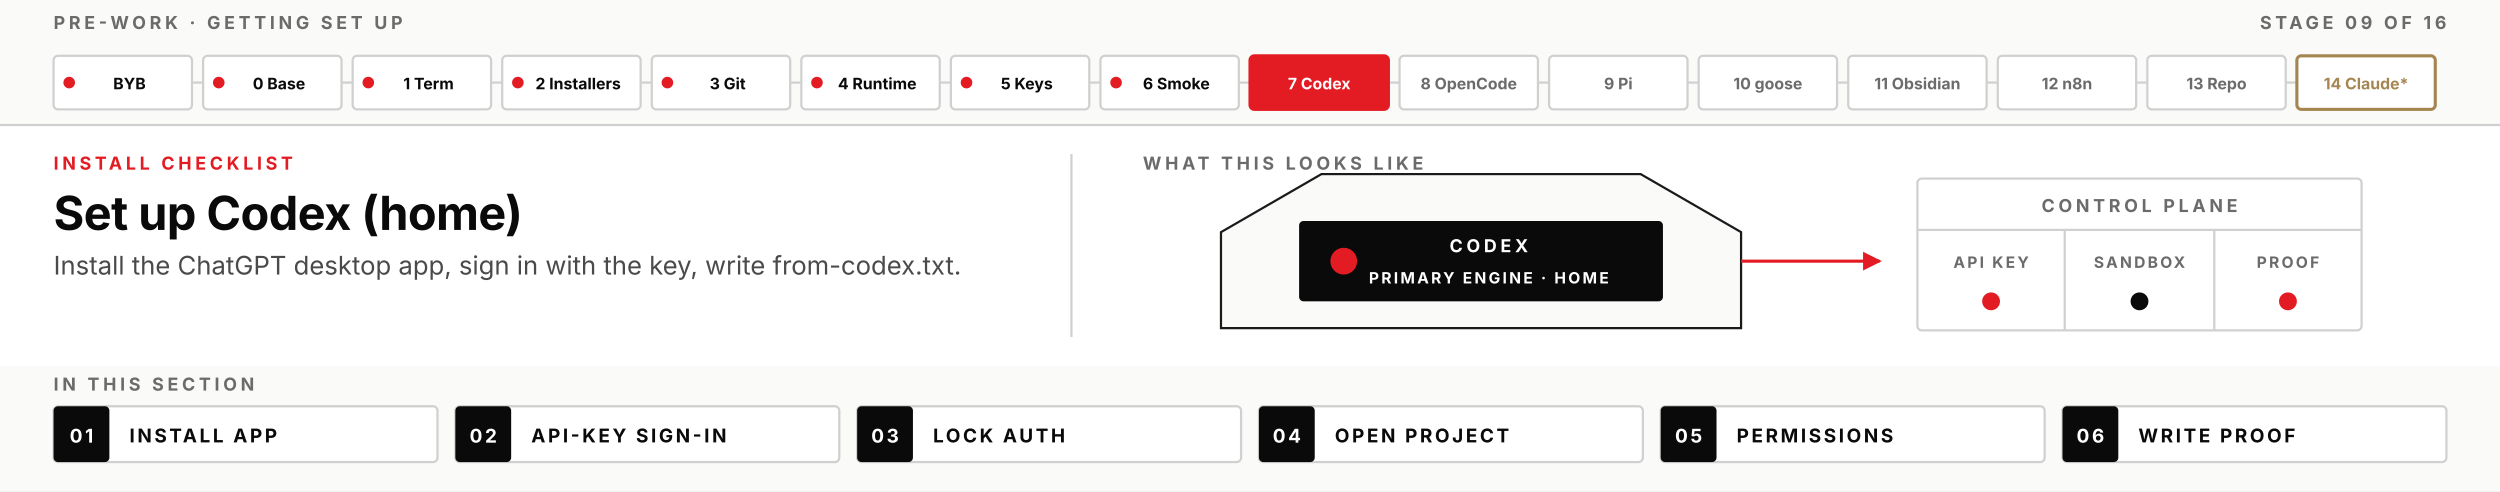
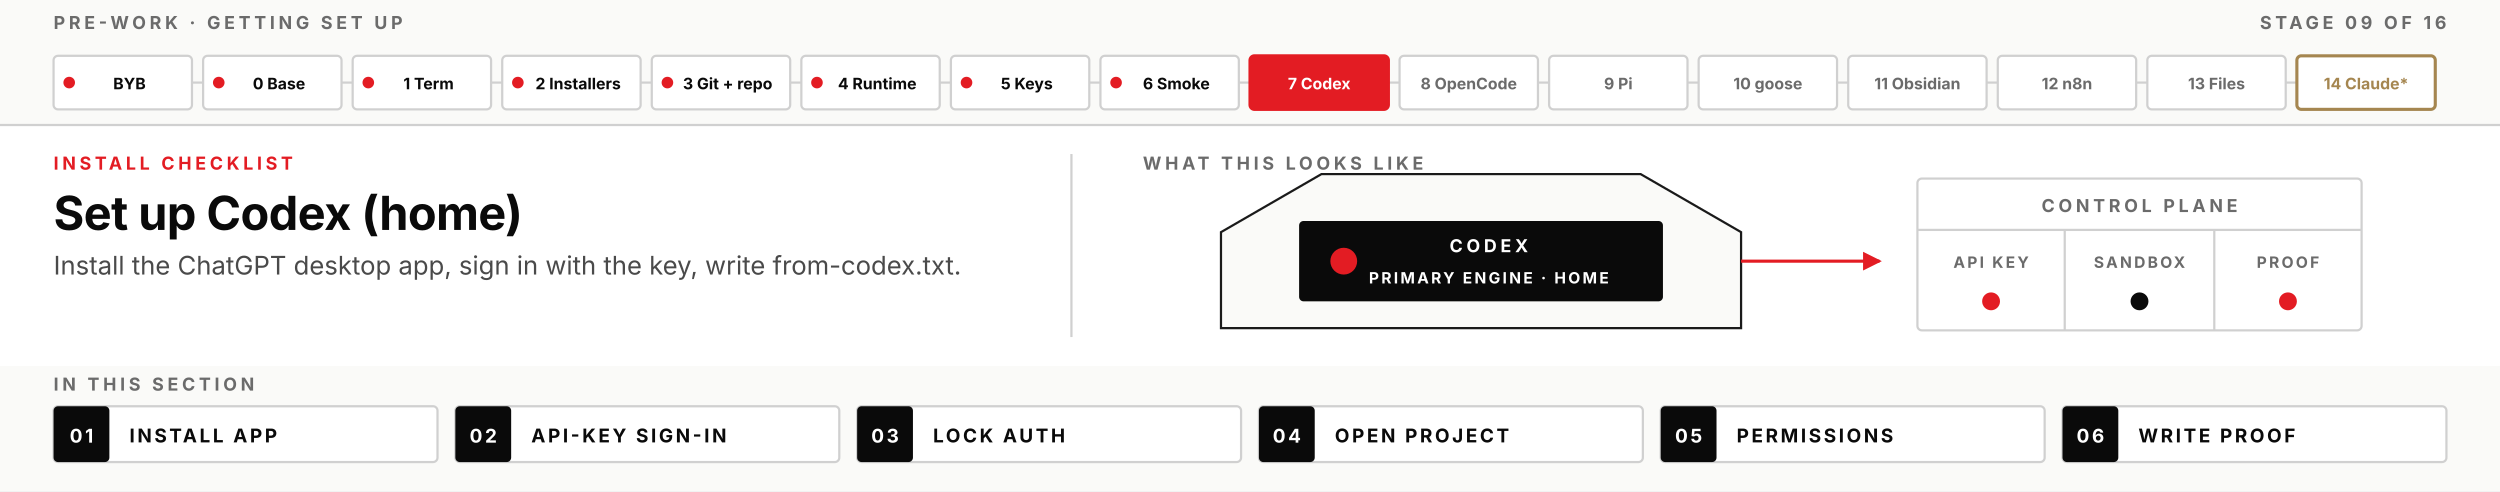
<svg xmlns="http://www.w3.org/2000/svg" viewBox="0 0 1120 220" role="img" aria-labelledby="title-install-pre-work-7-codex-your-home-for-the-week">
  <defs>
    <marker id="arrow" viewBox="0 0 8 8" refX="7" refY="4" markerWidth="6" markerHeight="6" orient="auto-start-reverse">
      <path d="M0 0 8 4 0 8Z" fill="#0A0A0A" />
    </marker>
    <marker id="arrow-red" viewBox="0 0 8 8" refX="7" refY="4" markerWidth="6" markerHeight="6" orient="auto-start-reverse">
      <path d="M0 0 8 4 0 8Z" fill="#E31C23" />
    </marker>
    <style>
      text { font-family: system-ui, "Inter", "Helvetica Neue", Arial, sans-serif; fill: #0A0A0A; }
      .micro { font-size: 8px; font-weight: 650; letter-spacing: 1.65px; }
      .tiny { font-size: 7px; font-weight: 650; letter-spacing: 1px; }
      .railtext { font-size: 7.1px; font-weight: 650; }
      .title { font-size: 21px; font-weight: 680; letter-spacing: -0.25px; }
      .purpose { font-size: 11.5px; font-weight: 430; fill: #4A4A4A; }
      .caption { font-size: 8.5px; font-weight: 650; letter-spacing: 1.15px; }
      .body { font-size: 9.5px; font-weight: 520; }
      .muted { fill: #6B6B6B; }
      .white { fill: #FFFFFF; }
      .red { fill: #E31C23; }
      .gold { fill: #A58650; }
      .line { fill: none; stroke: #0A0A0A; stroke-width: 1.35; vector-effect: non-scaling-stroke; }
      .hair { fill: none; stroke: #D0D0D0; stroke-width: 1; vector-effect: non-scaling-stroke; }
      .redline { fill: none; stroke: #E31C23; stroke-width: 1.4; vector-effect: non-scaling-stroke; }
      .goldline { fill: none; stroke: #A58650; stroke-width: 1.35; vector-effect: non-scaling-stroke; }
      .dash { stroke-dasharray: 5 4; }
    </style>
  </defs>
  <rect width="1120" height="220" fill="#FFFFFF" />
  <rect x="0" y="0" width="1120" height="56" fill="#FAFAF8" />
  <text x="24" y="13" class="micro muted">PRE-WORK · GETTING SET UP</text>
  <text x="1096" y="13" class="micro muted" text-anchor="end">STAGE 09 OF 16</text>
  <path d="M55 37H1060" class="hair" />
  <rect x="24" y="25" width="62" height="24" rx="2" fill="#FFFFFF" stroke="#D0D0D0" stroke-width="1" />
  <circle cx="31" cy="37" r="2.6" fill="#E31C23" />
  <text x="58" y="40" class="railtext" text-anchor="middle">BYB</text>
  <rect x="91" y="25" width="62" height="24" rx="2" fill="#FFFFFF" stroke="#D0D0D0" stroke-width="1" />
  <circle cx="98" cy="37" r="2.6" fill="#E31C23" />
  <text x="125" y="40" class="railtext" text-anchor="middle">0 Base</text>
  <rect x="158" y="25" width="62" height="24" rx="2" fill="#FFFFFF" stroke="#D0D0D0" stroke-width="1" />
  <circle cx="165" cy="37" r="2.6" fill="#E31C23" />
  <text x="192" y="40" class="railtext" text-anchor="middle">1 Term</text>
  <rect x="225" y="25" width="62" height="24" rx="2" fill="#FFFFFF" stroke="#D0D0D0" stroke-width="1" />
  <circle cx="232" cy="37" r="2.6" fill="#E31C23" />
  <text x="259" y="40" class="railtext" text-anchor="middle">2 Installers</text>
  <rect x="292" y="25" width="62" height="24" rx="2" fill="#FFFFFF" stroke="#D0D0D0" stroke-width="1" />
  <circle cx="299" cy="37" r="2.6" fill="#E31C23" />
-   <text x="326" y="40" class="railtext" text-anchor="middle">3 Git</text>
+   <text x="326" y="40" class="railtext" text-anchor="middle">3 Git + repo</text>
  <rect x="359" y="25" width="62" height="24" rx="2" fill="#FFFFFF" stroke="#D0D0D0" stroke-width="1" />
  <circle cx="366" cy="37" r="2.6" fill="#E31C23" />
  <text x="393" y="40" class="railtext" text-anchor="middle">4 Runtime</text>
  <rect x="426" y="25" width="62" height="24" rx="2" fill="#FFFFFF" stroke="#D0D0D0" stroke-width="1" />
  <circle cx="433" cy="37" r="2.6" fill="#E31C23" />
  <text x="460" y="40" class="railtext" text-anchor="middle">5 Keys</text>
  <rect x="493" y="25" width="62" height="24" rx="2" fill="#FFFFFF" stroke="#D0D0D0" stroke-width="1" />
  <circle cx="500" cy="37" r="2.6" fill="#E31C23" />
  <text x="527" y="40" class="railtext" text-anchor="middle">6 Smoke</text>
  <rect x="560" y="25" width="62" height="24" rx="2" fill="#E31C23" stroke="#E31C23" stroke-width="1.4" />
  <text x="591" y="40" class="railtext white" text-anchor="middle">7 Codex</text>
  <rect x="627" y="25" width="62" height="24" rx="2" fill="#FFFFFF" stroke="#D0D0D0" stroke-width="1" />
  <text x="658" y="40" class="railtext muted" text-anchor="middle">8 OpenCode</text>
  <rect x="694" y="25" width="62" height="24" rx="2" fill="#FFFFFF" stroke="#D0D0D0" stroke-width="1" />
  <text x="725" y="40" class="railtext muted" text-anchor="middle">9 Pi</text>
  <rect x="761" y="25" width="62" height="24" rx="2" fill="#FFFFFF" stroke="#D0D0D0" stroke-width="1" />
  <text x="792" y="40" class="railtext muted" text-anchor="middle">10 goose</text>
  <rect x="828" y="25" width="62" height="24" rx="2" fill="#FFFFFF" stroke="#D0D0D0" stroke-width="1" />
  <text x="859" y="40" class="railtext muted" text-anchor="middle">11 Obsidian</text>
  <rect x="895" y="25" width="62" height="24" rx="2" fill="#FFFFFF" stroke="#D0D0D0" stroke-width="1" />
  <text x="926" y="40" class="railtext muted" text-anchor="middle">12 n8n</text>
  <rect x="962" y="25" width="62" height="24" rx="2" fill="#FFFFFF" stroke="#D0D0D0" stroke-width="1" />
-   <text x="993" y="40" class="railtext muted" text-anchor="middle">13 Repo</text>
+   <text x="993" y="40" class="railtext muted" text-anchor="middle">13 Files</text>
  <rect x="1029" y="25" width="62" height="24" rx="2" fill="#FFFFFF" stroke="#A58650" stroke-width="1.4" />
  <text x="1060" y="40" class="railtext gold" text-anchor="middle">14 Claude*</text>
  <path d="M0 56H1120" class="hair" />
  <text x="24" y="76" class="micro red">INSTALL CHECKLIST</text>
  <text x="24" y="103" class="title">Set up Codex (home)</text>
  <text x="24" y="123" class="purpose">Install the ChatGPT desktop app, sign in with the key, write from-codex.txt.</text>
  <path d="M480 69V151" class="hair" />
  <text x="512" y="76" class="micro muted">WHAT THIS LOOKS LIKE</text>
  <g aria-label="Codex primary engine home base">
    <path d="M547 104L592 78H735L780 104V147H547Z" fill="#FAFAF8" stroke="#1A1A1A" />
    <rect x="582" y="99" width="163" height="36" rx="2" fill="#0A0A0A" />
    <circle cx="602" cy="117" r="6" fill="#E31C23" />
    <text x="667" y="113" class="micro white" text-anchor="middle">CODEX</text>
    <text x="667" y="127" class="tiny white" text-anchor="middle">PRIMARY ENGINE · HOME</text>
    <path d="M780 117H842" class="redline" marker-end="url(#arrow-red)" />
    <rect x="859" y="80" width="199" height="68" rx="2" fill="#FFFFFF" stroke="#D0D0D0" />
    <path d="M859 103H1058M925 103V148M992 103V148" class="hair" />
    <text x="958.5" y="95" class="micro muted" text-anchor="middle">CONTROL PLANE</text>
    <text x="892" y="120" class="tiny muted" text-anchor="middle">API KEY</text>
    <text x="958.5" y="120" class="tiny muted" text-anchor="middle">SANDBOX</text>
    <text x="1025" y="120" class="tiny muted" text-anchor="middle">PROOF</text>
    <circle cx="892" cy="135" r="4" fill="#E31C23" />
    <circle cx="958.5" cy="135" r="4" fill="#0A0A0A" />
    <circle cx="1025" cy="135" r="4" fill="#E31C23" />
  </g>
  <rect x="0" y="164" width="1120" height="56" fill="#FAFAF8" />
  <text x="24" y="175" class="micro muted">IN THIS SECTION</text>
  <rect x="24.00" y="182" width="172.00" height="25" rx="2" fill="#FFFFFF" stroke="#D0D0D0" />
  <rect x="24.00" y="182" width="25" height="25" rx="2" fill="#0A0A0A" />
  <text x="36.50" y="198.3" class="caption white" text-anchor="middle">01</text>
  <text x="58.00" y="198.2" class="caption">INSTALL APP</text>
  <rect x="204.00" y="182" width="172.00" height="25" rx="2" fill="#FFFFFF" stroke="#D0D0D0" />
  <rect x="204.00" y="182" width="25" height="25" rx="2" fill="#0A0A0A" />
  <text x="216.50" y="198.3" class="caption white" text-anchor="middle">02</text>
  <text x="238.00" y="198.2" class="caption">API-KEY SIGN-IN</text>
  <rect x="384.00" y="182" width="172.00" height="25" rx="2" fill="#FFFFFF" stroke="#D0D0D0" />
  <rect x="384.00" y="182" width="25" height="25" rx="2" fill="#0A0A0A" />
  <text x="396.50" y="198.3" class="caption white" text-anchor="middle">03</text>
  <text x="418.00" y="198.2" class="caption">LOCK AUTH</text>
  <rect x="564.00" y="182" width="172.00" height="25" rx="2" fill="#FFFFFF" stroke="#D0D0D0" />
  <rect x="564.00" y="182" width="25" height="25" rx="2" fill="#0A0A0A" />
  <text x="576.50" y="198.3" class="caption white" text-anchor="middle">04</text>
  <text x="598.00" y="198.2" class="caption">OPEN PROJECT</text>
  <rect x="744.00" y="182" width="172.00" height="25" rx="2" fill="#FFFFFF" stroke="#D0D0D0" />
  <rect x="744.00" y="182" width="25" height="25" rx="2" fill="#0A0A0A" />
  <text x="756.50" y="198.3" class="caption white" text-anchor="middle">05</text>
  <text x="778.00" y="198.2" class="caption">PERMISSIONS</text>
  <rect x="924.00" y="182" width="172.00" height="25" rx="2" fill="#FFFFFF" stroke="#D0D0D0" />
  <rect x="924.00" y="182" width="25" height="25" rx="2" fill="#0A0A0A" />
  <text x="936.50" y="198.3" class="caption white" text-anchor="middle">06</text>
  <text x="958.00" y="198.2" class="caption">WRITE PROOF</text>
</svg>
